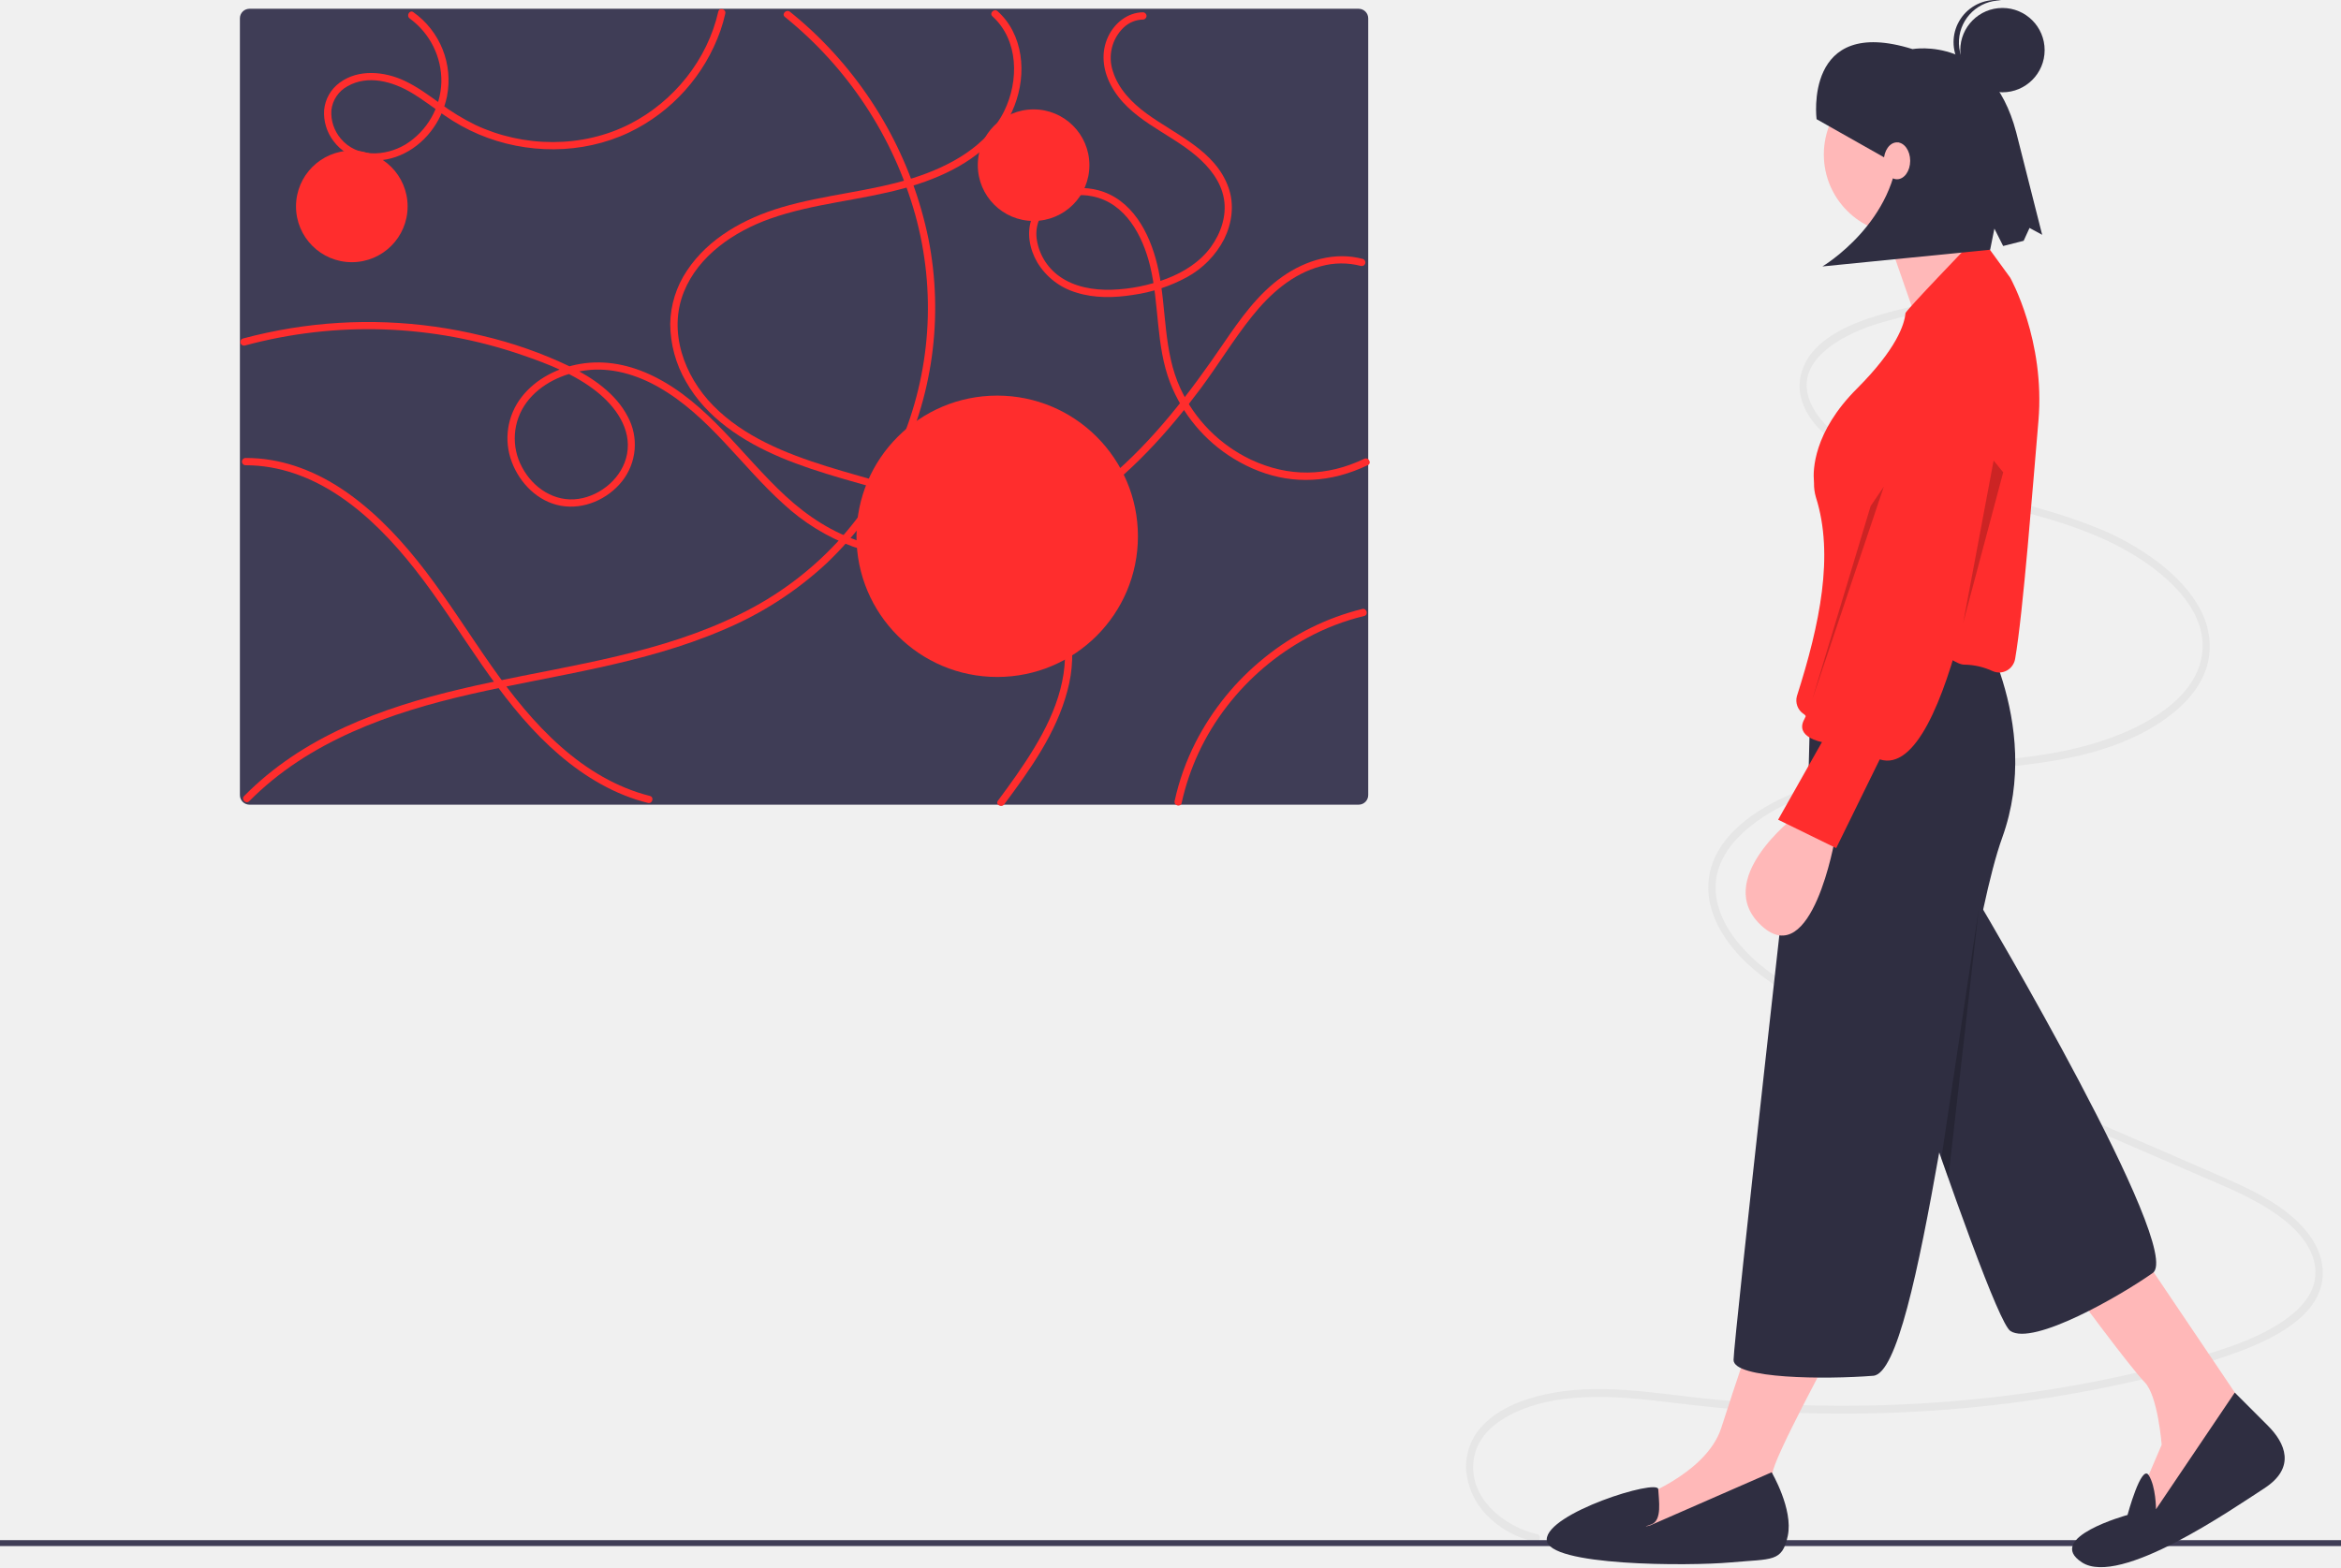
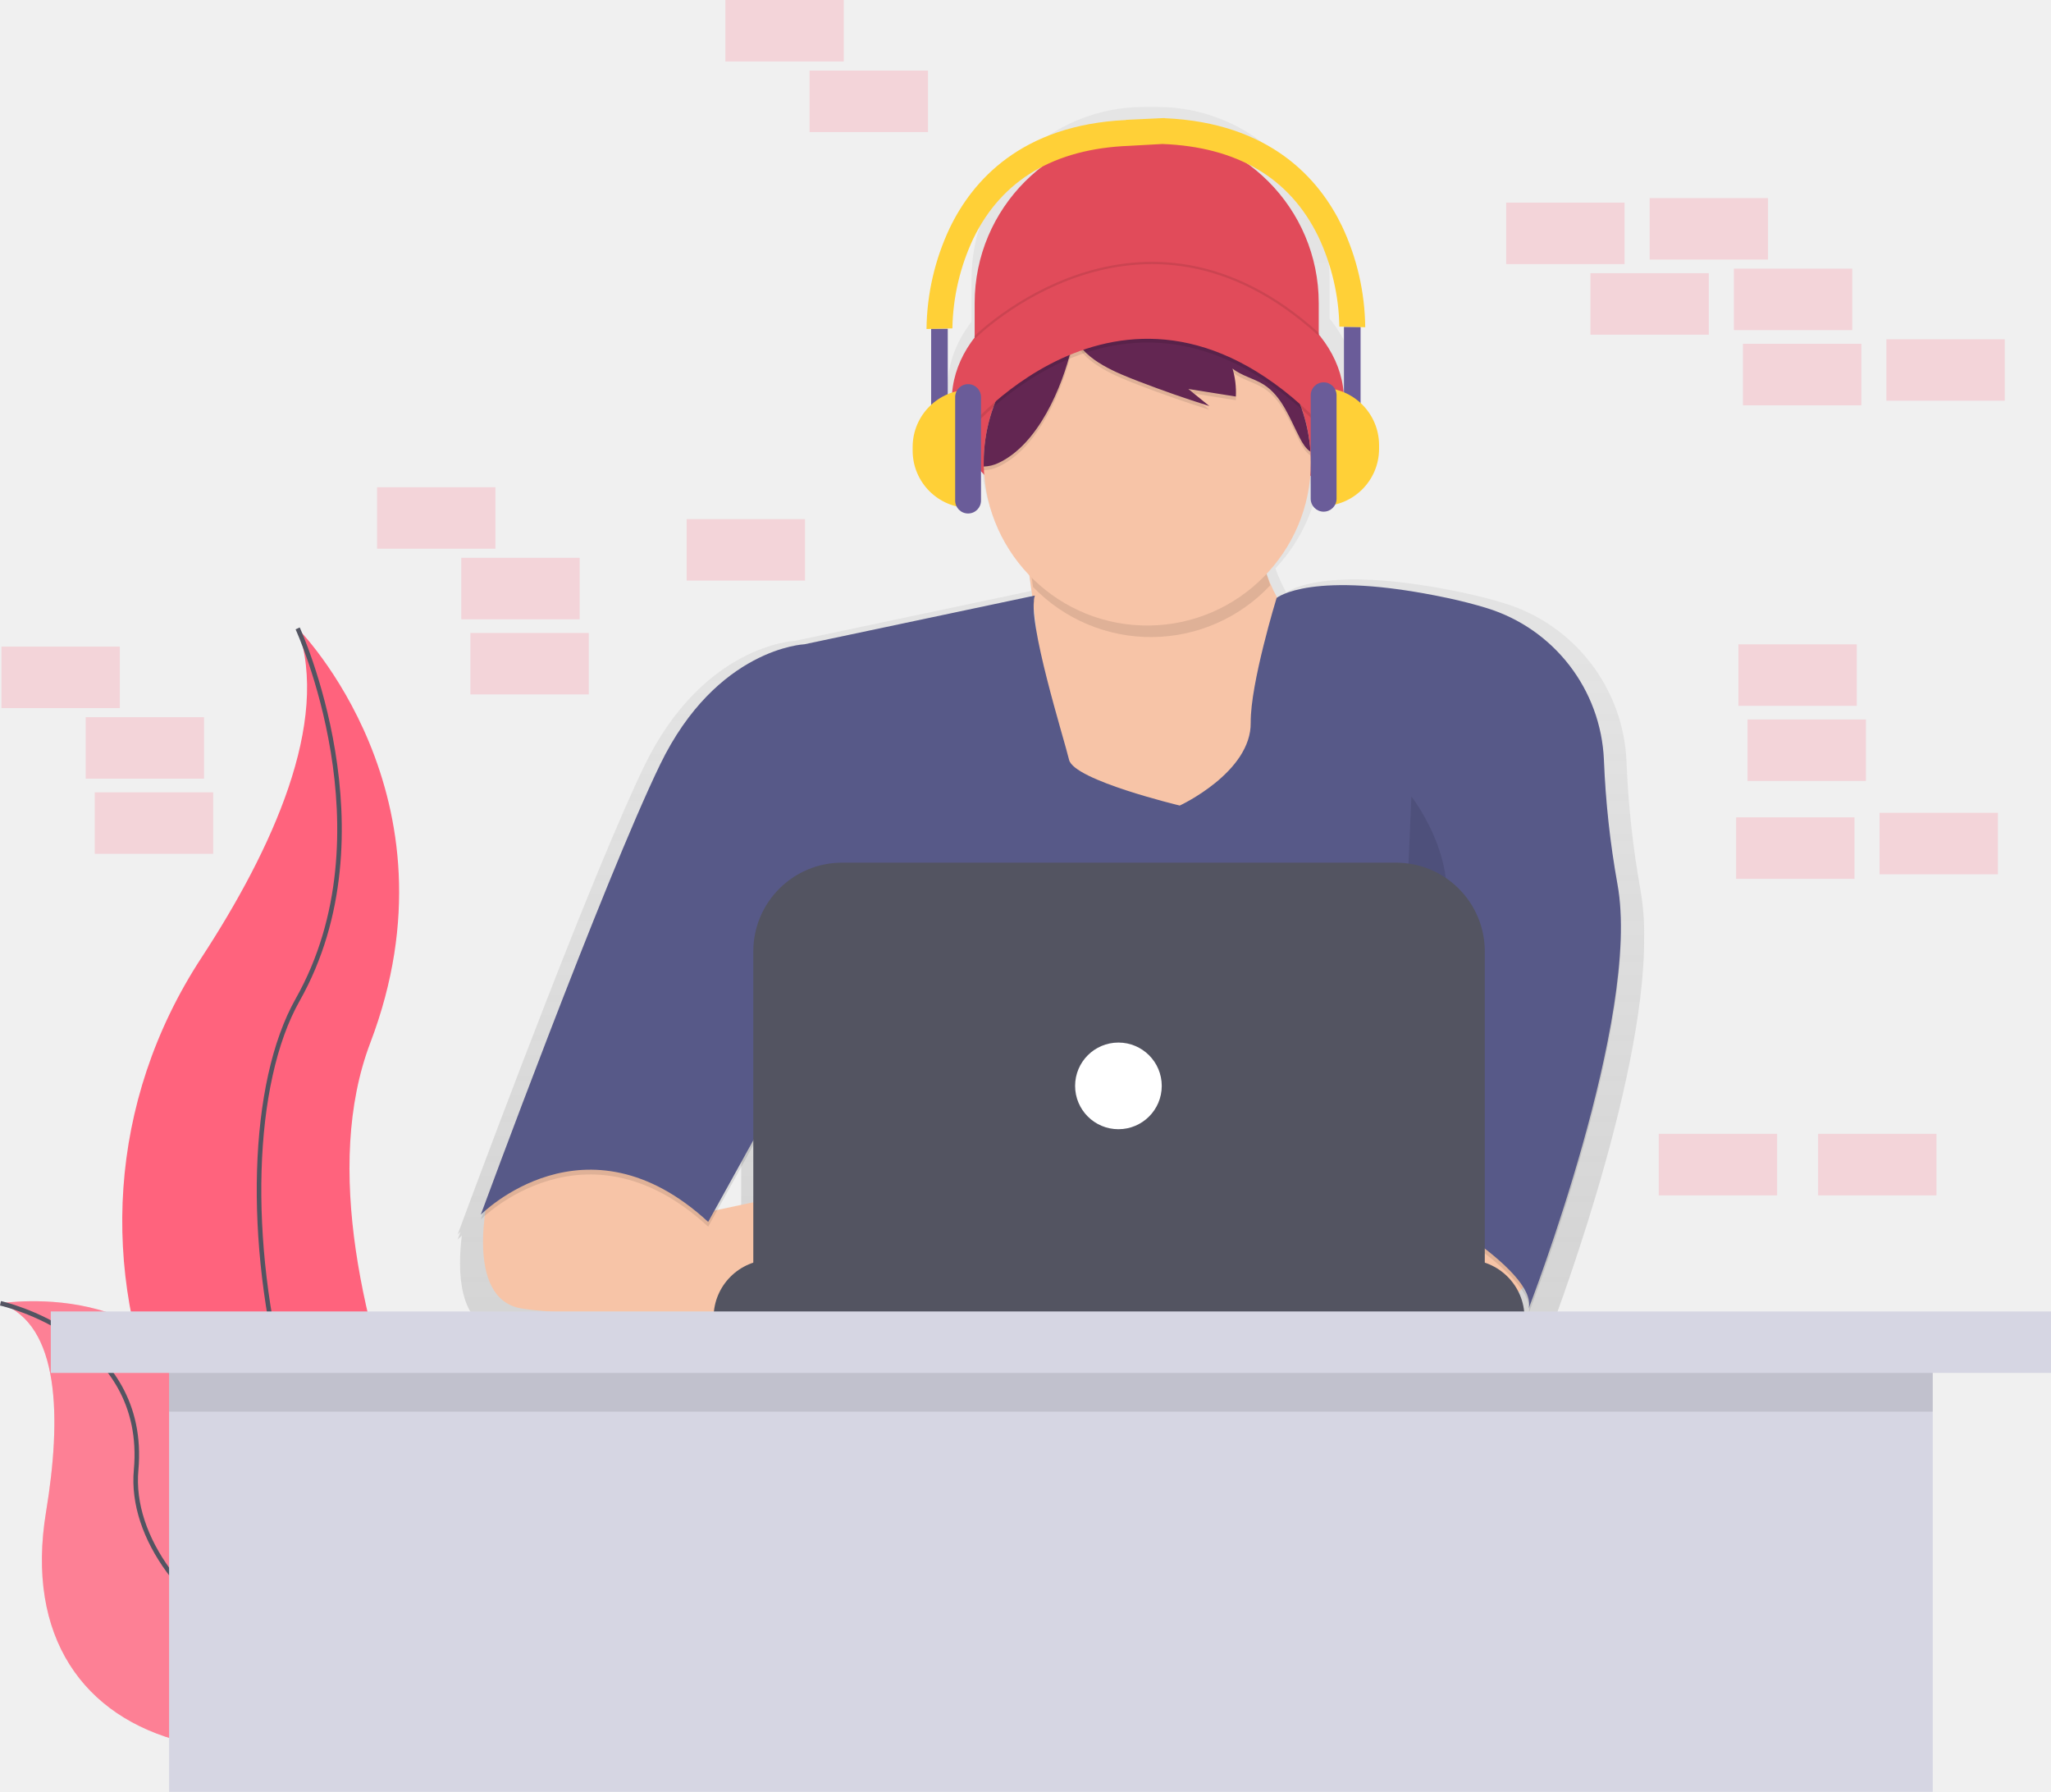
- <svg xmlns="http://www.w3.org/2000/svg" id="bb5e65c7-a306-47bb-829f-a7ac48d31837" data-name="Layer 1" width="888" height="594.649" viewBox="0 0 888 594.649">
-   <path d="M739.111,734.824c-12.202-2.715-27.052-14.008-23.873-29.531,1.577-7.698,7.628-12.682,13.903-15.904,8.679-4.457,18.564-6.137,28.09-6.561,10.987-.489,21.963.745,32.868,2.05,10.766,1.288,21.533,2.442,32.347,3.146a503.435,503.435,0,0,0,63.992.077,499.579,499.579,0,0,0,62.259-7.801q15.313-2.911,30.442-6.831a238.921,238.921,0,0,0,27.962-8.61c11.991-4.743,31.492-13.973,29.902-31.066-.843-9.063-7.322-16.302-13.856-21.346-7.901-6.098-17.044-10.11-25.998-14.006-41.652-18.123-83.384-36.03-125.076-54.043-9.73-4.204-19.526-8.296-28.969-13.222-8.841-4.613-17.641-9.971-24.757-17.379-6.215-6.471-11.768-15.158-11.572-24.868.162-8.053,4.611-14.887,10.058-19.994,13.488-12.645,32.567-17.772,49.811-20.457,21.424-3.336,43.158-3.319,64.596-6.541,17.31-2.601,35.805-7.623,49.883-19.391,5.398-4.512,10.16-10.319,12.161-17.505a28.851,28.851,0,0,0-2.501-20.772c-3.813-7.505-9.896-13.483-16.293-18.378a101.376,101.376,0,0,0-24.711-13.602c-19.013-7.465-39.007-11.351-58.483-17.08-9.551-2.809-19.199-5.89-28.068-10.716-7.514-4.088-15.699-9.599-19.88-17.794-8.625-16.908,11.952-26.985,23.611-30.802a177.485,177.485,0,0,1,24.402-5.756c1.758-.311,1.012-3.202-.738-2.893a170.438,170.438,0,0,0-25.625,6.165c-7.031,2.407-14.286,5.57-19.808,11.013-4.638,4.571-7.523,11.067-6.287,17.923,1.463,8.113,7.822,14.364,13.794,18.891,7.897,5.987,16.902,9.898,26.031,13.085,9.615,3.357,19.434,5.973,29.25,8.539,19.614,5.128,40.108,9.697,57.814,20.609,12.386,7.633,29.212,21.945,25.092,39.684-1.829,7.875-7.383,14.031-13.376,18.56-7.243,5.473-15.541,9.211-23.955,12.001-39.237,13.01-82.42,3.706-120.646,21.376-12.997,6.008-28.784,16.947-28.911,34.158-.066,8.941,4.284,17.141,9.662,23.622,6.441,7.763,14.782,13.503,23.268,18.301a289.749,289.749,0,0,0,27.786,13.254q15.685,6.788,31.376,13.557l63.483,27.428,31.542,13.628c9.627,4.159,19.501,8.149,28.254,14.255,7.167,4.999,15.634,13.201,14.903,23.385-.581,8.088-7.102,13.924-13.061,17.827-7.716,5.053-16.385,8.321-25.009,11.037-9.948,3.133-20.059,5.731-30.19,8.067a485.73,485.73,0,0,1-63.339,10.214,504.95,504.95,0,0,1-64.346,1.976q-16.278-.54-32.506-2.146c-11.152-1.107-22.255-2.811-33.436-3.568-10.113-.684-20.323-.526-30.282,1.673-8.316,1.836-17.101,5.109-23.413,11.494a22.568,22.568,0,0,0-6.551,17.174,27.833,27.833,0,0,0,7.674,17.018,35.866,35.866,0,0,0,18.563,10.267c1.743.388,2.489-2.503.738-2.893Z" transform="translate(-156 -152.6756)" fill="#e6e6e6" />
-   <rect y="584.394" width="888" height="2.241" fill="#3f3d56" />
-   <path d="M969.501,630.316l41.758,61.917-38.878,38.878-5.04-10.08,8.64-20.159s-1.44-18.719-6.48-23.759-27.359-35.278-27.359-35.278Z" transform="translate(-156 -152.6756)" fill="#ffb8b8" />
-   <path d="M916.224,430.165s7.918,12.532-8.641,66.53c0,0,77.239,130.36,65,139s-45.36,27.76-54,22-71.476-200.891-71.476-200.891Z" transform="translate(-156 -152.6756)" fill="#2f2e41" />
-   <path d="M1003.7,681.074l12.599,12.599c6.48,6.48,10.8,15.839-1.44,23.759s-54.717,37.438-69.117,28.079,17.279-17.999,17.279-17.999,5.238-19.422,8.019-15.111,2.781,12.951,2.781,12.951Z" transform="translate(-156 -152.6756)" fill="#2f2e41" />
-   <path d="M851.427,664.154s-23.039,42.478-23.039,47.518,1.44,19.439,1.44,19.439l-43.918,10.8-15.119-7.2,5.04-12.959s27.359-9.36,33.118-27.359,12.239-36.718,12.239-36.718Z" transform="translate(-156 -152.6756)" fill="#ffb8b8" />
-   <circle cx="722.066" cy="58.62" r="30.239" fill="#ffb8b8" />
-   <path d="M870.146,237.214l14.437,41.481,31.641-14.122s-21.599-33.118-21.599-37.438Z" transform="translate(-156 -152.6756)" fill="#ffb8b8" />
-   <path d="M865.826,384.807H903.984s27.359,41.758,11.519,85.676c-2.426,6.725-4.833,16.146-7.237,27.284-5.527,25.615-11.03,60.312-16.669,92.196-7.921,44.785-16.111,84.019-25.015,84.732-17.999,1.44-53,1.2-53-6s23.445-215.491,23.445-215.491l5.04-8.64.953-37.633a22.699,22.699,0,0,1,22.806-22.124Z" transform="translate(-156 -152.6756)" fill="#2f2e41" />
-   <path d="M828.028,711.312s8.28,14.039,6.12,24.119-5.76,8.64-21.599,10.08-69.837,1.44-69.837-8.64,42.123-23.169,42.3-19.144,1.618,11.945-2.702,13.385-.36.36-.36.36Z" transform="translate(-156 -152.6756)" fill="#2f2e41" />
-   <path d="M852.046,470.913s-8.66,50.502-27.774,33.101,12.726-41.594,12.726-41.594Z" transform="translate(-156 -152.6756)" fill="#ffb8b8" />
-   <path d="M911.843,407.314a6.064,6.064,0,0,0,6.208-.735,6.361,6.361,0,0,0,2.355-4.012c3.02-17.411,6.697-65.678,8.815-90.085,2.658-30.626-10.617-54.346-10.728-54.491l-7.823-10.756a6.14,6.14,0,0,0-7.353-2.064s-24.422,25.338-24.512,26.317c-.383,4.201-3.29,13.511-18.44,28.661-16.577,16.577-16.669,31.045-16.302,35.084q.036.398.037.796a17.76,17.76,0,0,0,.73,5.356c6.943,21.89,1.506,48.097-7.226,75.453a6.17,6.17,0,0,0,2.487,6.695c2.55,1.735-.508-.839.402.275,6.018,7.374,14.678-2.903,24.584-14.117,3.451-3.906,7.362-8.334,11.972-12.944,6.338-6.338,18.447,8.125,24.078,8.125A26.146,26.146,0,0,1,911.843,407.314Z" transform="translate(-156 -152.6756)" fill="#FF2D2D" />
-   <path d="M919.115,271.499s14.276,14.974,3.468,31.196-11.004,29.034-11.004,29.034-15.264,117.871-42.548,109.087l-16.519,33.666-22.026-10.777,16.631-29.47s-10.547-1.819-6.655-8.716c2.734-4.844,20.492-58.713,30.82-90.351,4.377-13.407,7.42-22.822,7.42-22.822S893.004,265.031,919.115,271.499Z" transform="translate(-156 -152.6756)" fill="#FF2D2D" />
-   <polygon points="759.864 179.214 744.696 236.253 756.232 174.753 759.864 179.214" opacity="0.2" />
-   <path d="M845.074,197.897s-5.084-39.564,36.396-26.59c0,0,29.625-5.436,39.34,31.62l9.837,38.844-4.794-2.609-2.235,4.886-7.769,1.967-3.324-6.598-1.608,8.013-63.631,6.343s28.499-16.854,28.951-47.061l-5.428,5.736Z" transform="translate(-156 -152.6756)" fill="#2f2e41" />
-   <path d="M250.619,156A3.633,3.633,0,0,0,247,159.638v294.724A3.633,3.633,0,0,0,250.619,458h420.762A3.632,3.632,0,0,0,675,454.362V159.638A3.632,3.632,0,0,0,671.381,156Z" transform="translate(-156 -152.6756)" fill="#3f3d56" />
-   <path d="M249.106,329.211c12.835-.037,24.953,4.524,35.521,11.618,11.093,7.445,20.468,17.309,28.704,27.756,9.101,11.544,16.899,24.036,25.27,36.102,7.731,11.143,16.015,21.976,25.978,31.235,9.426,8.76,20.344,16.125,32.656,20.119,1.5.487,3.017.917,4.546,1.3,1.724.433,2.459-2.229.734-2.662-12.644-3.173-23.949-10.046-33.668-18.612-10.141-8.939-18.573-19.545-26.324-30.57-8.439-12.003-16.205-24.483-25.128-36.143-8.256-10.788-17.541-20.932-28.569-28.948-10.234-7.439-22.088-12.737-34.796-13.771-1.639-.133-3.281-.19-4.925-.185a1.381,1.381,0,0,0,0,2.761Z" transform="translate(-156 -152.6756)" fill="#FF2D2D" />
-   <path d="M250.54,456.681c22.578-22.838,53.444-33.633,84.095-40.636,32.058-7.324,65.133-11.257,95.592-24.324a133.134,133.134,0,0,0,39.432-25.418,130.838,130.838,0,0,0,26.418-35.638,135.082,135.082,0,0,0,12.102-87.391,149.293,149.293,0,0,0-44.012-78.742q-4.102-3.856-8.493-7.382c-1.371-1.104-3.337.837-1.952,1.952a147.512,147.512,0,0,1,49.412,74.903,132.285,132.285,0,0,1-5.942,87.822,130.776,130.776,0,0,1-23.732,36.689,125.432,125.432,0,0,1-36.89,27.261c-29.546,14.588-62.617,19.103-94.518,25.821-30.078,6.334-60.76,15.368-84.875,35.269a115.122,115.122,0,0,0-8.588,7.862c-1.251,1.265.701,3.218,1.952,1.952Z" transform="translate(-156 -152.6756)" fill="#FF2D2D" />
-   <path d="M248.846,283.793a179.109,179.109,0,0,1,105.248,3.605c9.857,3.38,19.966,7.309,28.212,13.845,7.094,5.623,13.323,14.134,11.551,23.691-1.634,8.809-9.737,15.768-18.458,17.041-8.995,1.313-17.19-4.16-21.316-11.917a22.993,22.993,0,0,1,1.667-24.696c5.214-7.023,13.883-11.034,22.402-12.146,9.739-1.271,19.317,1.599,27.74,6.399,19.038,10.848,31.195,29.76,47.183,44.177A79.314,79.314,0,0,0,479.548,360.095a82.222,82.222,0,0,0,29.54,4.467c21.038-.536,41.212-8.136,58.4-20.057,17.242-11.959,31.482-27.66,43.951-44.417,6.667-8.96,12.462-18.588,19.438-27.312,6.868-8.587,15.365-16.221,26.232-19.096a28.952,28.952,0,0,1,15.127-.084,1.382,1.382,0,0,0,.734-2.662c-10.565-2.881-21.671.491-30.43,6.64-9.369,6.577-16.083,16.11-22.452,25.446-12.725,18.652-26.428,36.728-43.822,51.32-17.366,14.568-38.265,25.007-61.049,27.099a82.882,82.882,0,0,1-32.388-3.156c-10.957-3.442-20.458-9.659-28.856-17.408-16.501-15.225-29.336-35.21-49.988-45.402-8.705-4.296-18.231-6.357-27.878-4.721-8.494,1.44-16.848,5.628-22.203,12.509a25.433,25.433,0,0,0-3.733,24.802c3.051,8.01,9.858,14.928,18.503,16.505,8.726,1.592,17.842-2.432,23.291-9.281a22.364,22.364,0,0,0,2.132-24.583c-4.482-8.664-13.226-14.653-21.742-18.88A162.285,162.285,0,0,0,338.862,280.054a182.683,182.683,0,0,0-72.471-2.853,186.935,186.935,0,0,0-18.278,3.93,1.382,1.382,0,0,0,.734,2.662Z" transform="translate(-156 -152.6756)" fill="#FF2D2D" />
-   <path d="M536.913,457.893c9.769-13.118,19.757-27.032,23.974-43.081a51.756,51.756,0,0,0,.9-23.501,50.695,50.695,0,0,0-8.348-18.882c-8.302-11.793-20.543-20.557-33.568-26.473-16.13-7.327-33.525-11.084-50.361-16.367-15.519-4.87-31.429-11.225-43.022-23.061-10.953-11.183-17.159-28.016-11.05-43.157,5.543-13.738,19.051-22.848,32.536-27.658,16.533-5.897,34.24-6.958,51.088-11.632,14.085-3.907,28.499-10.569,37.22-22.802,7.391-10.367,9.763-25.316,3.855-36.903a26.062,26.062,0,0,0-5.722-7.448c-1.314-1.191-3.272.756-1.952,1.952,9.962,9.028,10.081,24.474,4.468,35.909-6.59,13.425-20.819,21.073-34.515,25.417-16.302,5.17-33.552,6.274-49.933,11.138-14,4.158-27.696,11.612-35.934,24.071A37.33,37.33,0,0,0,410.23,275.558a44.107,44.107,0,0,0,5.949,21.877c7.789,13.828,21.67,22.774,35.957,28.81,30.037,12.691,65.67,14.629,90.417,37.896,10.627,9.992,17.843,23.263,17.427,38.129-.46,16.397-9.225,31.315-18.342,44.417-2.307,3.316-4.697,6.572-7.109,9.812-1.062,1.426,1.334,2.804,2.384,1.394Z" transform="translate(-156 -152.6756)" fill="#FF2D2D" />
-   <path d="M311.413,159.69a29.219,29.219,0,0,1,12.004,24.196,28.873,28.873,0,0,1-13.65,23.636c-7.668,4.526-18.445,5.096-24.55-2.3a15.095,15.095,0,0,1-3.511-10.777,11.832,11.832,0,0,1,6.112-9.047c7.746-4.419,17.029-1.817,24.187,2.417,4.431,2.621,8.485,5.81,12.721,8.721a72.691,72.691,0,0,0,12.899,7.125c18.034,7.618,39.195,7.708,56.972-.712a67.83,67.83,0,0,0,34.726-38.761,61.745,61.745,0,0,0,1.798-6.352c.393-1.73-2.268-2.469-2.662-.734-4.149,18.256-16.823,34.042-33.431,42.563-18.102,9.288-40.453,9.028-58.75.391a86.372,86.372,0,0,1-13.358-8.162c-4.316-3.093-8.62-6.287-13.445-8.558-7.584-3.569-17.511-4.574-24.623.705a14.488,14.488,0,0,0-5.906,10.402,17.546,17.546,0,0,0,3.534,11.726c5.916,7.98,16.565,9.11,25.3,5.426,9.187-3.875,15.806-12.649,17.77-22.345a31.689,31.689,0,0,0-12.741-31.946c-1.445-1.039-2.825,1.355-1.394,2.384Z" transform="translate(-156 -152.6756)" fill="#FF2D2D" />
-   <path d="M604.223,457.363a92.192,92.192,0,0,1,17.105-36.58,96.702,96.702,0,0,1,30.789-26.217,89.251,89.251,0,0,1,21.348-8.16c1.727-.416.996-3.079-.734-2.662A94.822,94.822,0,0,0,635.639,402.228a99.07,99.07,0,0,0-26.165,32.199,92.136,92.136,0,0,0-7.913,22.201c-.373,1.733,2.288,2.473,2.662.734Z" transform="translate(-156 -152.6756)" fill="#FF2D2D" />
-   <path d="M589.563,157.337c-5.887.059-10.851,4.134-13.262,9.329-2.736,5.896-1.988,12.384.945,18.064,6.842,13.252,21.781,17.948,32.538,27.11,4.991,4.251,9.341,9.66,10.486,16.279,1.116,6.452-1.188,13.101-4.963,18.293-4.122,5.669-10.338,9.566-16.813,12.025a64.432,64.432,0,0,1-20.815,4.173c-6.879.195-14.152-1.007-19.849-5.111a20.991,20.991,0,0,1-8.627-14.514,14.1,14.1,0,0,1,6.377-13.419,20.542,20.542,0,0,1,14.782-2.399c12.59,2.488,19.112,14.981,21.896,26.433,3.545,14.583,2.137,30.086,7.589,44.256a58.627,58.627,0,0,0,24.084,28.829c12.577,7.65,26.118,10.126,40.389,6.389a59.254,59.254,0,0,0,10.554-3.926c1.602-.767.203-3.148-1.394-2.384-14.187,6.791-28.702,7.008-42.979.316a55.835,55.835,0,0,1-26.787-27.102c-6.46-14.06-5.176-29.846-8.251-44.697-2.475-11.953-8.487-25.278-20.769-29.772-9.883-3.617-23.129-.809-27.243,9.833-2.151,5.563-.906,11.925,2.048,16.947a25.861,25.861,0,0,0,14.764,11.394c6.926,2.201,14.4,2.017,21.505.896a60.473,60.473,0,0,0,20.412-6.706,34.454,34.454,0,0,0,14.195-14.514c2.951-6.015,3.9-13.016,1.657-19.426-4.957-14.162-19.948-20.01-31.139-28.199-5.514-4.035-10.69-9.334-12.745-16.013a15.953,15.953,0,0,1,4.04-16.564,10.976,10.976,0,0,1,7.375-3.062,1.381,1.381,0,0,0,0-2.761Z" transform="translate(-156 -152.6756)" fill="#FF2D2D" />
-   <circle cx="378.266" cy="203.486" r="53.38" fill="#FF2D2D" />
-   <circle cx="392.071" cy="62.673" r="21.168" fill="#FF2D2D" />
-   <circle cx="133.452" cy="78.319" r="21.168" fill="#FF2D2D" />
-   <polygon points="736.394 439.563 750.583 345.019 739.043 447.083 736.394 439.563" opacity="0.2" />
-   <circle cx="759.583" cy="19.019" r="16" fill="#2f2e41" />
-   <path d="M899.096,167.778a15.987,15.987,0,0,1,15.992-14.954c-.33-.042-.658-.093-.995-.115a16,16,0,1,0-2.053,31.934c.337.022.668.013,1.001.014A15.987,15.987,0,0,1,899.096,167.778Z" transform="translate(-156 -152.6756)" fill="#2f2e41" />
-   <ellipse cx="719.583" cy="61.019" rx="5" ry="7" fill="#ffb8b8" />
-   <polygon points="709.583 192.019 687.407 265.497 714.583 184.633 709.583 192.019" opacity="0.2" />
+ <svg xmlns="http://www.w3.org/2000/svg" id="6088ba52-b752-42bb-ac91-0a74df332082" data-name="Layer 1" width="900.94" height="787" viewBox="0 0 900.94 787">
+   <defs>
+     <linearGradient id="33dd52eb-d837-4874-aadb-63a17bd6edfc" x1="611.05" y1="646" x2="611.05" y2="103.5" gradientUnits="userSpaceOnUse">
+       <stop offset="0" stop-color="gray" stop-opacity="0.25" />
+       <stop offset="0.54" stop-color="gray" stop-opacity="0.12" />
+       <stop offset="1" stop-color="gray" stop-opacity="0.1" />
+     </linearGradient>
+   </defs>
+   <rect x="763.63" y="283" width="52" height="27" fill="#ff637d" opacity="0.2" />
+   <rect x="767.63" y="316" width="52" height="27" fill="#ff637d" opacity="0.2" />
+   <rect x="724.63" y="87" width="52" height="27" fill="#ff637d" opacity="0.2" />
+   <rect x="761.63" y="118" width="52" height="27" fill="#ff637d" opacity="0.2" />
+   <rect x="661.63" y="89" width="52" height="27" fill="#ff637d" opacity="0.2" />
+   <rect x="828.63" y="149" width="52" height="27" fill="#ff637d" opacity="0.2" />
+   <rect x="765.63" y="151" width="52" height="27" fill="#ff637d" opacity="0.2" />
+   <rect x="698.63" y="120" width="52" height="27" fill="#ff637d" opacity="0.2" />
+   <rect x="825.63" y="357" width="52" height="27" fill="#ff637d" opacity="0.2" />
+   <rect x="762.63" y="359" width="52" height="27" fill="#ff637d" opacity="0.2" />
+   <path d="M280.17,332.5s73.29,73.29,31.92,182S383,804.14,383,804.14s-1.2-.18-3.43-.57C229.05,777,154.26,604.85,238,477,269.08,429.41,294.62,373.64,280.17,332.5Z" transform="translate(-149.42 -56.5)" fill="#ff637d" />
+   <path d="M280.17,332.5s41.37,89.84,0,163.12-7.09,279,102.84,308.52" transform="translate(-149.42 -56.5)" fill="none" stroke="#535461" stroke-miterlimit="10" stroke-width="2" />
+   <path d="M149.63,628.92s83.63-13.32,91.25,61.63S401.7,775.89,401.7,775.89s-1,.68-2.87,1.91c-126.49,83-247.4,52.89-229.17-57.36C176.43,679.45,175.87,638.28,149.63,628.92Z" transform="translate(-149.42 -56.5)" fill="#ff637d" />
+   <path d="M149.63,628.92s83.63-13.32,91.25,61.63S401.7,775.89,401.7,775.89s-1,.68-2.87,1.91c-126.49,83-247.4,52.89-229.17-57.36C176.43,679.45,175.87,638.28,149.63,628.92Z" transform="translate(-149.42 -56.5)" fill="#f5f5f5" opacity="0.2" />
+   <path d="M149.63,628.92s64.91,14.25,59.58,73.27S305.61,832,401.7,775.89" transform="translate(-149.42 -56.5)" fill="none" stroke="#535461" stroke-miterlimit="10" stroke-width="2" />
+   <rect x="0.63" y="284" width="52" height="27" fill="#ff637d" opacity="0.2" />
+   <rect x="37.63" y="315" width="52" height="27" fill="#ff637d" opacity="0.2" />
+   <rect x="318.63" width="52" height="27" fill="#ff637d" opacity="0.2" />
+   <rect x="728.63" y="498" width="52" height="27" fill="#ff637d" opacity="0.2" />
+   <rect x="41.63" y="348" width="52" height="27" fill="#ff637d" opacity="0.2" />
+   <rect x="355.63" y="31" width="52" height="27" fill="#ff637d" opacity="0.2" />
+   <rect x="165.63" y="214" width="52" height="27" fill="#ff637d" opacity="0.2" />
+   <rect x="202.63" y="245" width="52" height="27" fill="#ff637d" opacity="0.2" />
+   <rect x="301.63" y="228" width="52" height="27" fill="#ff637d" opacity="0.2" />
+   <rect x="206.63" y="278" width="52" height="27" fill="#ff637d" opacity="0.2" />
+   <rect x="798.63" y="498" width="52" height="27" fill="#ff637d" opacity="0.2" />
+   <path d="M870.07,447.61a412.25,412.25,0,0,1-6.18-56.71h0a76,76,0,0,0-53.46-69.38c-5.46-1.68-11.47-3.25-18.11-4.66-58.2-12.36-75.88-1.57-77.89-.15A74.63,74.63,0,0,1,710,307.1c-.1-.34-.19-.68-.29-1a74.51,74.51,0,0,0,19.91-44.89c9.71-9.84,15.38-21.72,15.38-34.51,0-11-4.2-21.32-11.55-30.25V179.07a75.57,75.57,0,0,0-75.57-75.57h-6.13a75.57,75.57,0,0,0-75.57,75.57v18.73c-6.67,8.61-10.45,18.44-10.45,28.88,0,12.52,5.44,24.16,14.78,33.88a74.52,74.52,0,0,0,20.74,46.34c.41,2.84.83,5.89,1.24,9.11L498.39,338s-40.14,1.65-66,55C410.52,438.19,367,554.29,354.11,588.85h0c-2.33,6.26-3.65,9.85-3.65,9.85s.43-.43,1.24-1.17l-1.24,3.37s.63-.64,1.83-1.69c-1.82,14.46-2.08,39.29,16.86,42.38,15.88,2.59,56.8,3.66,87.71,4.09v0H459c20.49.27,36.08.27,36.08.27v-.27H827.52v-3.41a22.91,22.91,0,0,0-1.83-9l.46-.56a18.25,18.25,0,0,1,3.45,8,8,8,0,0,1-.16.84l.2-.51a8.56,8.56,0,0,1-.2,2.71s42.65-109.89,42.19-175.51A111.17,111.17,0,0,0,870.07,447.61ZM604.22,330.86a76.25,76.25,0,0,1-1.06-9.48s0-.06,0-.09C603.53,324.38,603.89,327.58,604.22,330.86ZM475,566.9v26.19L458.6,596.6Z" transform="translate(-149.42 -56.5)" fill="url(#33dd52eb-d837-4874-aadb-63a17bd6edfc)" />
+   <path d="M503.71,57.57h0a75.57,75.57,0,0,1,75.57,75.57v32.24a0,0,0,0,1,0,0H428.14a0,0,0,0,1,0,0V133.14A75.57,75.57,0,0,1,503.71,57.57Z" fill="#e14b5a" />
+   <ellipse cx="504.24" cy="175.95" rx="86.14" ry="59.19" fill="#e14b5a" />
+   <path d="M598.44,289.79s18,94.07,0,119.44,55,35.41,55,35.41L729,417.16l10.57-67.65s-46-25.9-36.47-78.22Z" transform="translate(-149.42 -56.5)" fill="#f7c4a7" />
+   <path d="M821.46,606.89s4.76,20.61-21.14,24.31a146.45,146.45,0,0,1-46.08-.55l-5.71-51.77h60.25Z" transform="translate(-149.42 -56.5)" fill="#f7c4a7" />
+   <path d="M364.12,580.51S352.68,627,378.58,631.2s121,4.23,121,4.23v-55l-43.06,9.2L416.1,550.87Z" transform="translate(-149.42 -56.5)" fill="#f7c4a7" />
+   <path d="M604,320.18l-101.21,21.4s-38.58,1.59-63.42,52.85-78.75,197.66-78.75,197.66,46-46.51,99.89,3.17l35.94-65-7.93,103.06H767V584.69s58.13,31.18,53.91,48.62c0,0,49.75-128.18,39-186.43a396.18,396.18,0,0,1-5.94-54.5h0a73,73,0,0,0-51.38-66.67c-5.24-1.61-11-3.12-17.4-4.47-59.72-12.68-75,0-75,0s-11.57,37.64-11.36,54.7c.26,21.93-31.18,36.47-31.18,36.47s-46.51-11.1-48.62-20.08S600.28,330.75,604,320.18Z" transform="translate(-149.42 -56.5)" opacity="0.1" />
+   <path d="M604,318.07l-101.21,21.4s-38.58,1.59-63.42,52.85S360.61,590,360.61,590s46-46.51,99.89,3.17l35.94-65L488.51,631.2H767V582.58s58.13,31.18,53.91,48.62c0,0,49.75-128.18,39-186.43a396.18,396.18,0,0,1-5.94-54.5h0a73,73,0,0,0-51.38-66.67c-5.24-1.61-11-3.12-17.4-4.47-59.72-12.68-75,0-75,0s-11.57,37.64-11.36,54.7c.26,21.93-31.18,36.47-31.18,36.47s-46.51-11.1-48.62-20.08S600.28,328.64,604,318.07Z" transform="translate(-149.42 -56.5)" fill="#575988" />
+   <path d="M707.42,313.58a71.53,71.53,0,0,1-2.76-37.52L600,294.55s1.51,7.91,3.22,19.76a71.86,71.86,0,0,0,104.18-.73Z" transform="translate(-149.42 -56.5)" opacity="0.1" />
+   <path d="M725.27,259.67a71.88,71.88,0,0,1-143.73,1.74c0-.58,0-1.16,0-1.74a71.89,71.89,0,0,1,40.29-64.59q3.23-1.58,6.64-2.84a72.39,72.39,0,0,1,37-3.44h0a71.82,71.82,0,0,1,59.61,66.1Q725.27,257.27,725.27,259.67Z" transform="translate(-149.42 -56.5)" fill="#f7c4a7" />
+   <g opacity="0.1">
+     <path d="M628.36,193.93l.1-.06q-3.41,1.26-6.64,2.84a71.89,71.89,0,0,0-40.29,64.59c0,.58,0,1.16,0,1.74a16,16,0,0,0,6.45-1.55c17.52-8.18,28-33.2,32.16-50.65C621.64,204.59,623.05,197.55,628.36,193.93Z" transform="translate(-149.42 -56.5)" />
+     <path d="M683.37,195.94a71.28,71.28,0,0,0-17.87-5.51,23.06,23.06,0,0,1,12.83,8.06,32.86,32.86,0,0,1,3.93,7,72.07,72.07,0,0,0-60.45,1.25c4.51,9.89,18.5,15.28,27.84,18.89q15.34,5.92,31,10.83l-9.24-7.5,20.87,3.32a36.15,36.15,0,0,0-1.46-12.3c4,3.22,9.3,4.3,13.64,7,8.13,5.13,11.52,15,15.95,23.55,1.17,2.26,2.55,4.57,4.66,6A71.91,71.91,0,0,0,683.37,195.94Z" transform="translate(-149.42 -56.5)" />
+   </g>
+   <path d="M628.36,192.3l.1-.06q-3.41,1.26-6.64,2.84a71.89,71.89,0,0,0-40.29,64.59c0,.58,0,1.16,0,1.74a16,16,0,0,0,6.45-1.55c17.52-8.18,28-33.2,32.16-50.65C621.64,203,623.05,195.93,628.36,192.3Z" transform="translate(-149.42 -56.5)" fill="#632652" />
+   <path d="M683.37,194.32a71.28,71.28,0,0,0-17.87-5.51,23.06,23.06,0,0,1,12.83,8.06,32.86,32.86,0,0,1,3.93,7,72.07,72.07,0,0,0-60.45,1.25c4.51,9.89,18.5,15.28,27.84,18.89q15.34,5.92,31,10.83l-9.24-7.5,20.87,3.32a36.15,36.15,0,0,0-1.46-12.3c4,3.22,9.3,4.3,13.64,7,8.13,5.13,11.52,15,15.95,23.55,1.17,2.26,2.55,4.57,4.66,6A71.91,71.91,0,0,0,683.37,194.32Z" transform="translate(-149.42 -56.5)" fill="#632652" />
+   <path d="M573.33,247.82s74-92,159.61,0l-7.4-20.61s-40.17-58.66-68.7-46-56.55,21.67-56.55,21.67Z" transform="translate(-149.42 -56.5)" opacity="0.1" />
+   <path d="M573.33,246.19s74-92,159.61,0l-7.4-20.61s-40.17-58.66-68.7-46-56.55,21.67-56.55,21.67Z" transform="translate(-149.42 -56.5)" fill="#e14b5a" />
+   <path d="M512.55,444.38s-15.85,42.28,6.34,80.33-19.55,53.91-19.55,53.91" transform="translate(-149.42 -56.5)" opacity="0.1" />
+   <path d="M769.4,406.33s27.48,34.88,9.51,66.06S762,578.62,762,578.62" transform="translate(-149.42 -56.5)" opacity="0.1" />
+   <path d="M338.82,553.3H644.29a25.37,25.37,0,0,1,25.37,25.37v0a0,0,0,0,1,0,0H313.46a0,0,0,0,1,0,0v0A25.37,25.37,0,0,1,338.82,553.3Z" fill="#535461" />
+   <path d="M369.9,378.89H613.22a39,39,0,0,1,39,39V559.11a0,0,0,0,1,0,0H330.9a0,0,0,0,1,0,0V417.89A39,39,0,0,1,369.9,378.89Z" fill="#535461" />
+   <circle cx="491.29" cy="476.93" r="19.03" fill="#fff" />
+   <path d="M577.56,204.7s72.72-72.68,151.15-1.33" transform="translate(-149.42 -56.5)" fill="none" stroke="#000" stroke-miterlimit="10" opacity="0.1" />
+   <rect x="590.36" y="143.57" width="7.3" height="41.39" fill="#6a5c99" />
+   <path d="M580.62,170.35h0a25.16,25.16,0,0,1,25.16,25.16v1.62a25.16,25.16,0,0,1-25.16,25.16h0a0,0,0,0,1,0,0V170.35a0,0,0,0,1,0,0Z" fill="#ffd037" />
+   <rect x="575.75" y="167.92" width="11.36" height="56.81" rx="5.68" ry="5.68" fill="#6a5c99" />
+   <rect x="558.44" y="200.88" width="7.3" height="41.39" transform="translate(974.76 386.65) rotate(-180)" fill="#6a5c99" />
+   <path d="M550.32,227.66h0a25.16,25.16,0,0,1,25.16,25.16v1.62a25.16,25.16,0,0,1-25.16,25.16h0a0,0,0,0,1,0,0V227.66A0,0,0,0,1,550.32,227.66Z" transform="translate(976.38 450.76) rotate(180)" fill="#ffd037" />
+   <rect x="568.99" y="225.23" width="11.36" height="56.81" rx="5.68" ry="5.68" transform="translate(999.92 450.76) rotate(-180)" fill="#6a5c99" />
+   <path d="M738.92,155.83c-9.89-20.56-31.43-45.42-77.86-47.41v-.06l-.56,0h0l-16.45.78v.08c-46.12,2.12-67.56,26.89-77.42,47.38A106.59,106.59,0,0,0,556.41,201l5.68-.14,5.68-.13A96.65,96.65,0,0,1,577,161.21c12.52-25.72,35.56-39.39,68.47-40.66h0l14.55-.81h0C692.95,121,716,134.69,728.51,160.4a96.65,96.65,0,0,1,9.25,39.54l5.68.13,5.68.14A106.59,106.59,0,0,0,738.92,155.83Z" transform="translate(-149.42 -56.5)" fill="#ffd037" />
+   <rect x="74.28" y="579" width="774.71" height="208" fill="#d6d6e3" />
+   <rect x="74.28" y="593" width="774.71" height="27" opacity="0.1" />
+   <rect x="22.31" y="576" width="878.63" height="27" fill="#d6d6e3" />
</svg>
